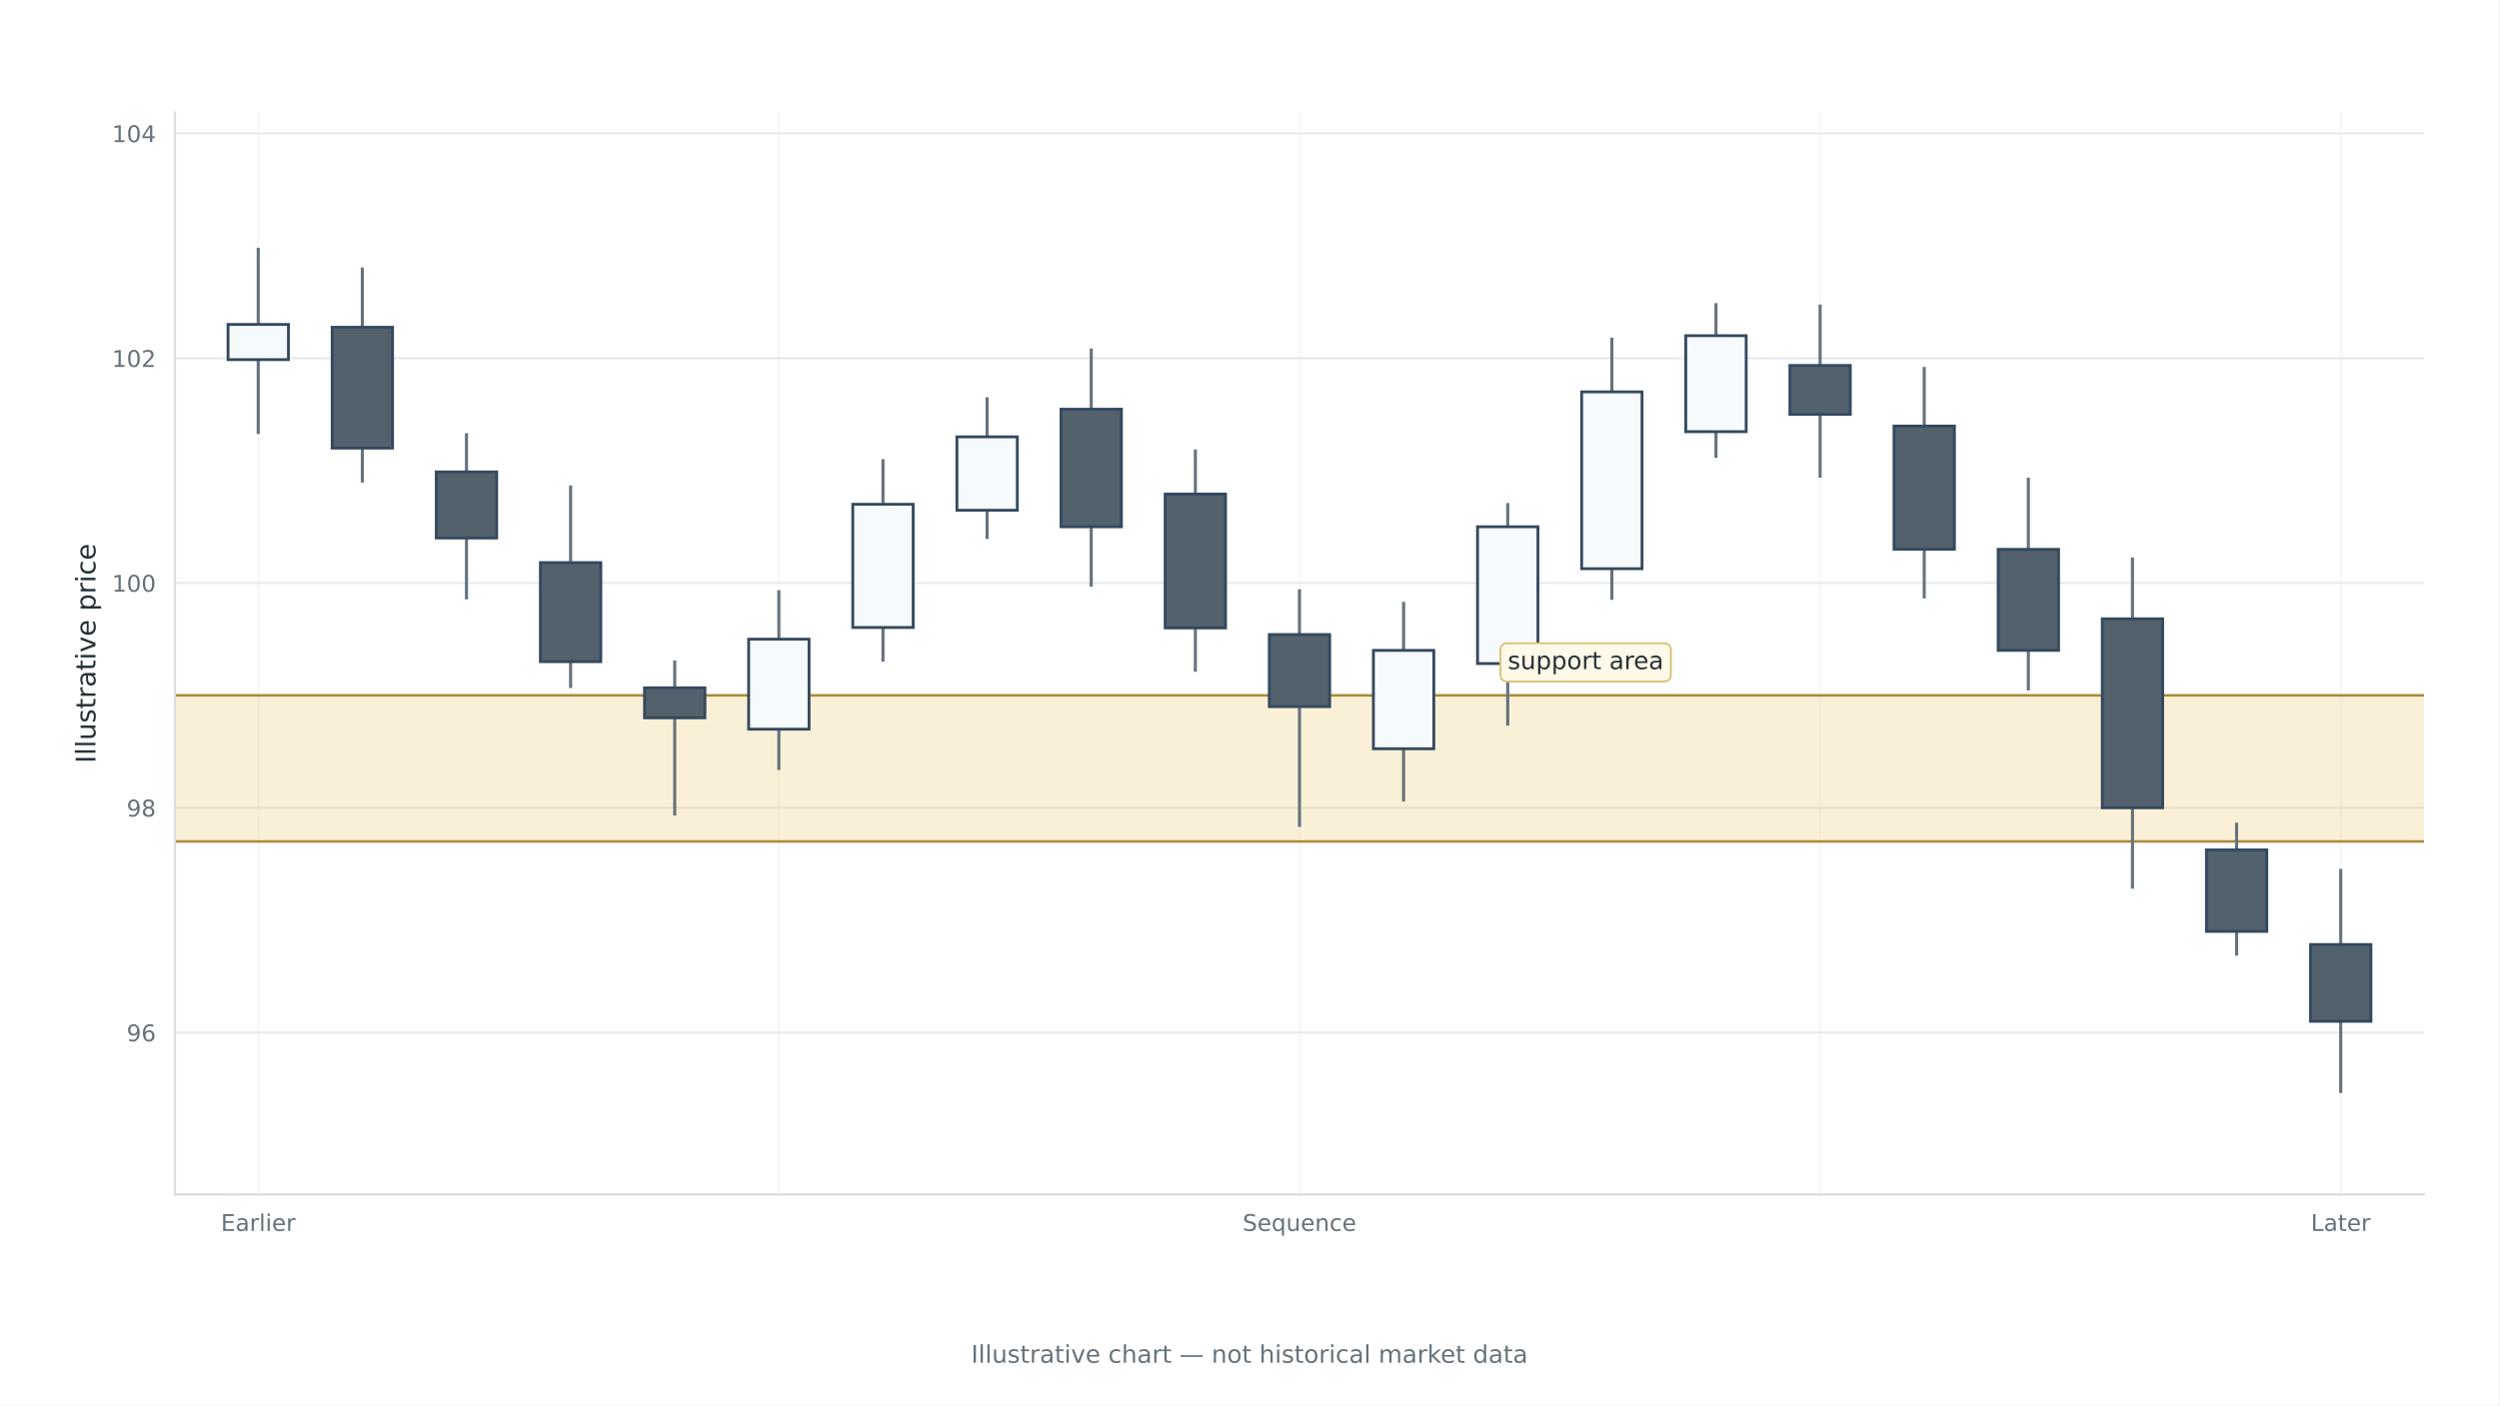
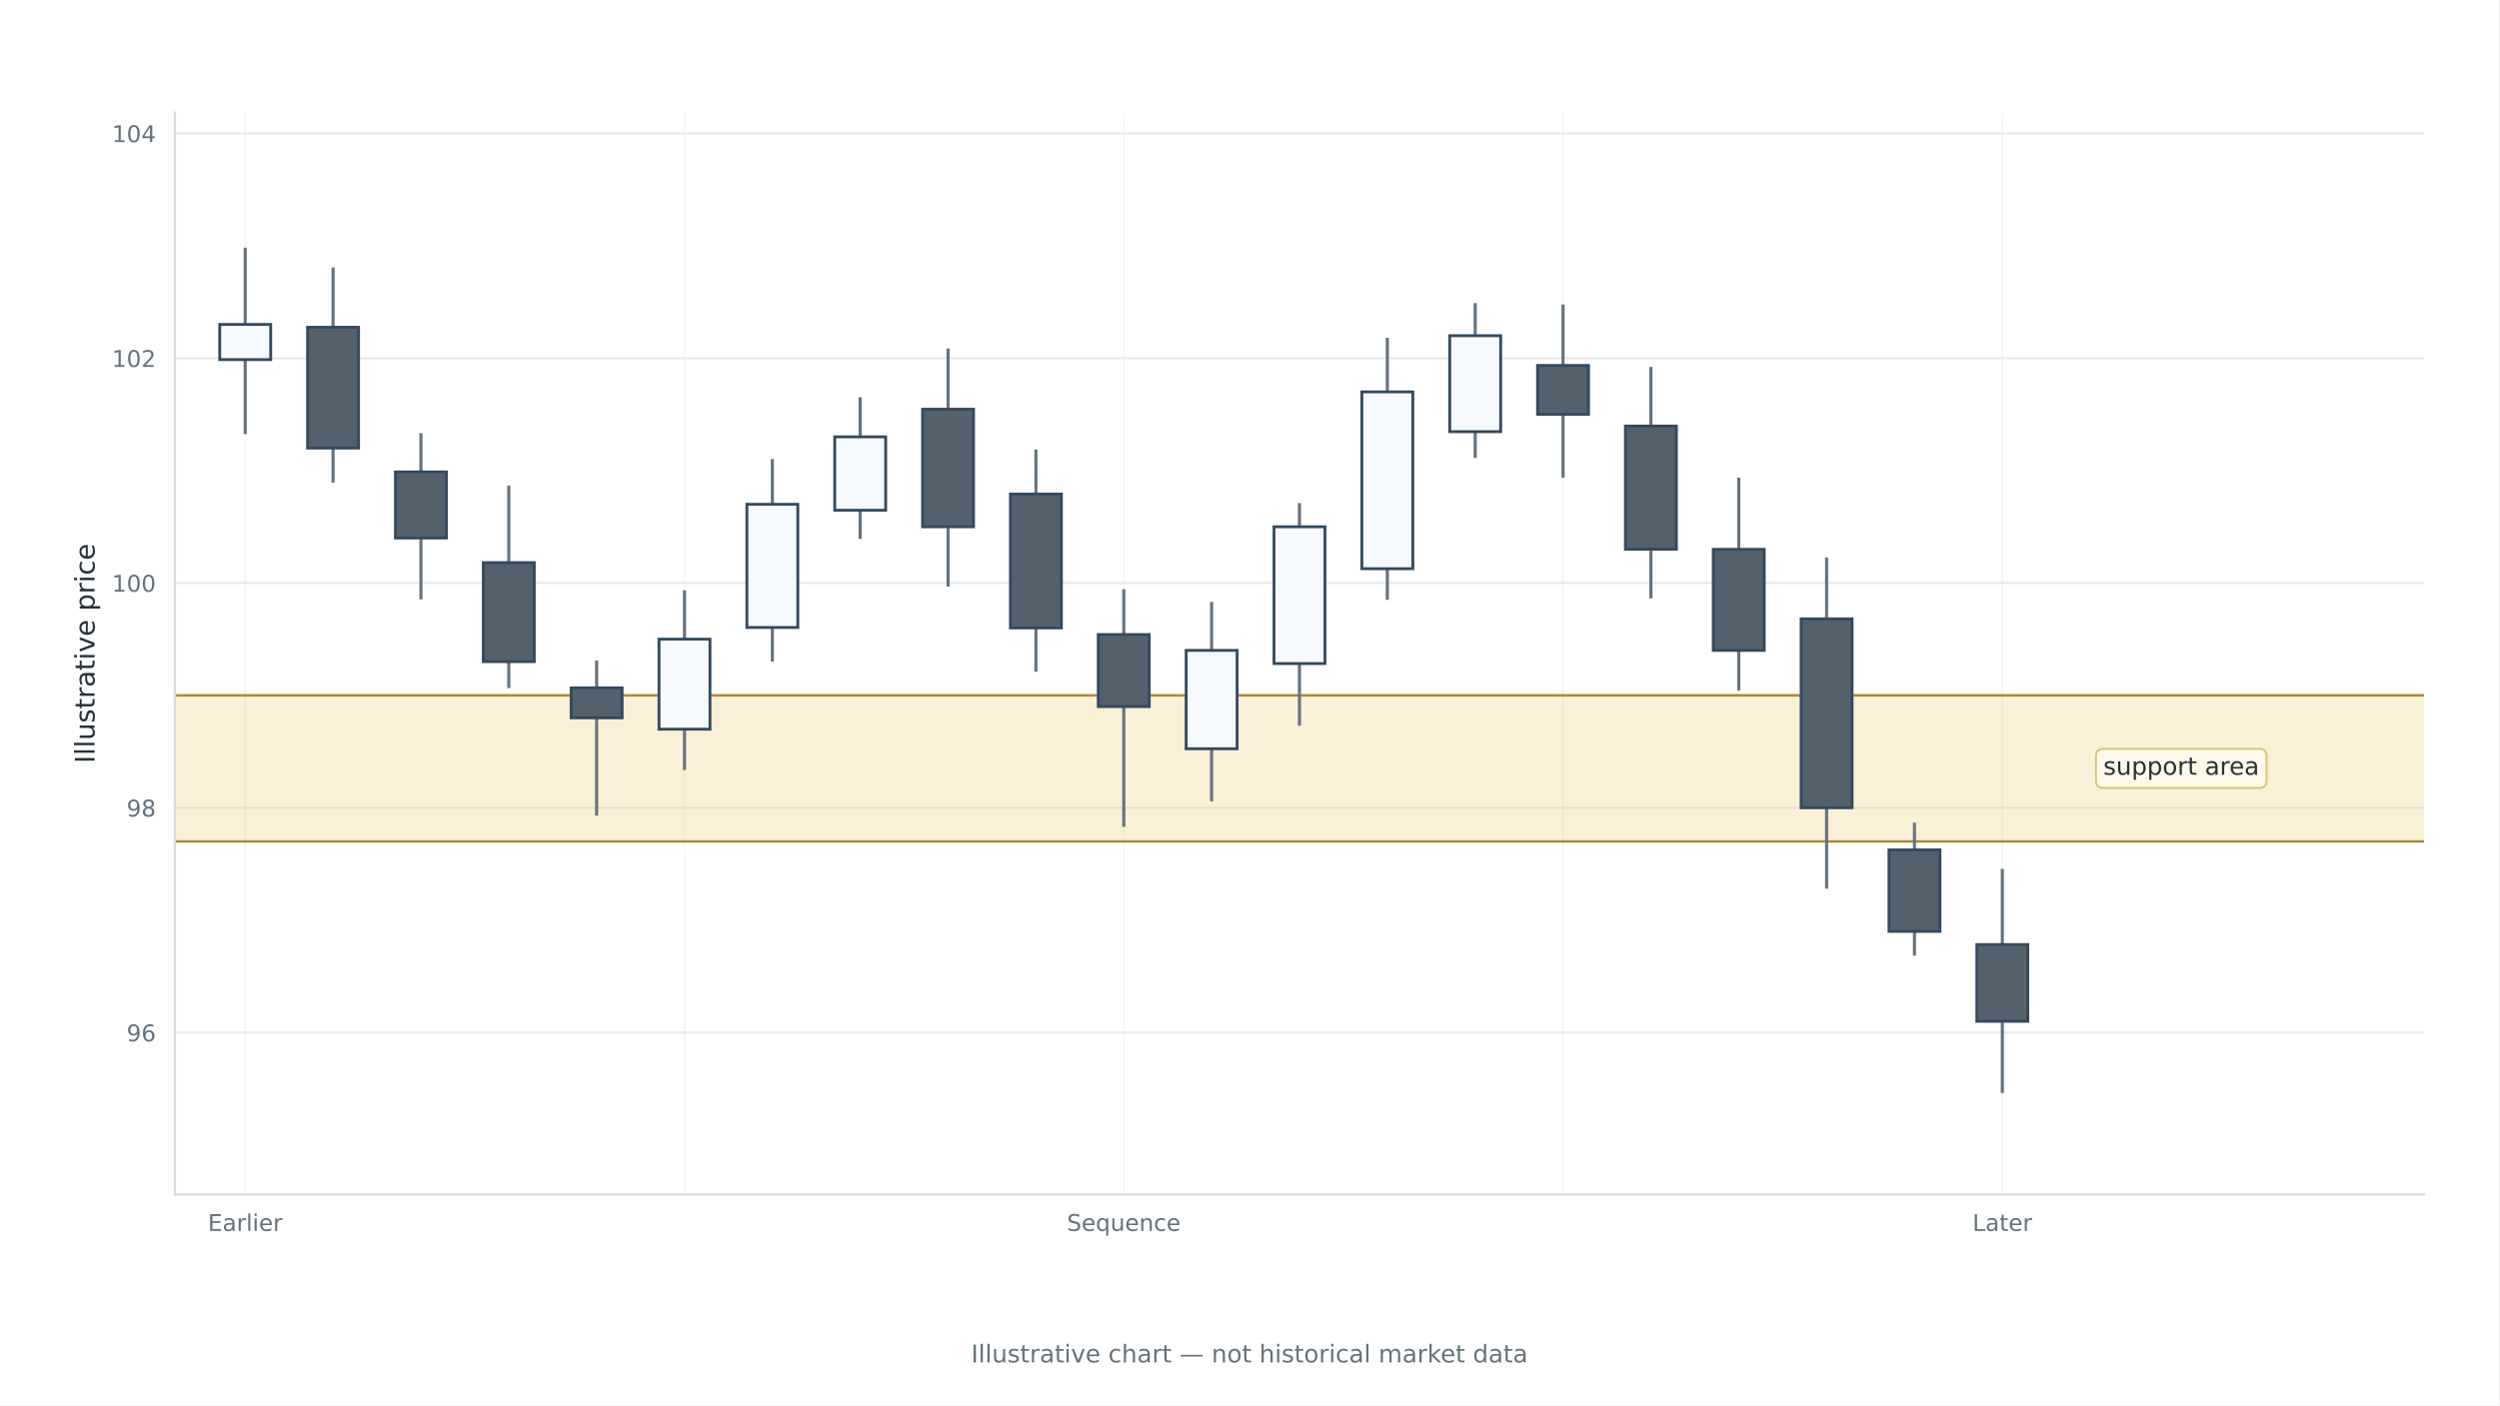
<svg xmlns="http://www.w3.org/2000/svg" width="921.6pt" height="518.4pt" viewBox="0 0 921.6 518.4" version="1.1">
  <defs>
    <style type="text/css">*{stroke-linejoin: round; stroke-linecap: butt}</style>
  </defs>
  <g id="figure_1">
    <g id="patch_1">
      <path d="M 0 518.4  L 921.6 518.4  L 921.6 0  L 0 0  z " style="fill: #ffffff" />
    </g>
    <g id="axes_1">
      <g id="patch_2">
        <path d="M 64.512 440.64  L 893.952 440.64  L 893.952 41.472  L 64.512 41.472  z " style="fill: #ffffff" />
      </g>
      <g id="matplotlib.axis_1">
        <g id="xtick_1">
          <g id="line2d_1">
-             <path d="M 95.232 440.64  L 95.232 41.472  " clip-path="url(#p717961ea0f)" style="fill: none; stroke: #f2f4f5; stroke-width: 0.55; stroke-linecap: square" />
+             <path d="M 90.432 440.64  L 90.432 41.472  " clip-path="url(#pea5bcab713)" style="fill: none; stroke: #f2f4f5; stroke-width: 0.55; stroke-linecap: square" />
          </g>
          <g id="line2d_2" />
          <g id="text_1">
-             <text style="font-size: 8.5px; font-family: 'DejaVu Sans'; text-anchor: middle; fill: #66727b" x="95.232" y="454.099" transform="rotate(-0 95.232 454.0987)">Earlier</text>
+             <text style="font-size: 8.5px; font-family: 'DejaVu Sans'; text-anchor: middle; fill: #66727b" x="90.432" y="454.099" transform="rotate(-0 90.432 454.0987)">Earlier</text>
          </g>
        </g>
        <g id="xtick_2">
          <g id="line2d_3">
-             <path d="M 287.232 440.64  L 287.232 41.472  " clip-path="url(#p717961ea0f)" style="fill: none; stroke: #f2f4f5; stroke-width: 0.55; stroke-linecap: square" />
+             <path d="M 252.432 440.64  L 252.432 41.472  " clip-path="url(#pea5bcab713)" style="fill: none; stroke: #f2f4f5; stroke-width: 0.55; stroke-linecap: square" />
          </g>
          <g id="line2d_4" />
        </g>
        <g id="xtick_3">
          <g id="line2d_5">
-             <path d="M 479.232 440.64  L 479.232 41.472  " clip-path="url(#p717961ea0f)" style="fill: none; stroke: #f2f4f5; stroke-width: 0.55; stroke-linecap: square" />
+             <path d="M 414.432 440.64  L 414.432 41.472  " clip-path="url(#pea5bcab713)" style="fill: none; stroke: #f2f4f5; stroke-width: 0.55; stroke-linecap: square" />
          </g>
          <g id="line2d_6" />
          <g id="text_2">
-             <text style="font-size: 8.5px; font-family: 'DejaVu Sans'; text-anchor: middle; fill: #66727b" x="479.232" y="454.099" transform="rotate(-0 479.232 454.0987)">Sequence</text>
+             <text style="font-size: 8.5px; font-family: 'DejaVu Sans'; text-anchor: middle; fill: #66727b" x="414.432" y="454.098" transform="rotate(-0 414.432 454.098)">Sequence</text>
          </g>
        </g>
        <g id="xtick_4">
          <g id="line2d_7">
-             <path d="M 671.232 440.64  L 671.232 41.472  " clip-path="url(#p717961ea0f)" style="fill: none; stroke: #f2f4f5; stroke-width: 0.55; stroke-linecap: square" />
+             <path d="M 576.432 440.64  L 576.432 41.472  " clip-path="url(#pea5bcab713)" style="fill: none; stroke: #f2f4f5; stroke-width: 0.55; stroke-linecap: square" />
          </g>
          <g id="line2d_8" />
        </g>
        <g id="xtick_5">
          <g id="line2d_9">
-             <path d="M 863.232 440.64  L 863.232 41.472  " clip-path="url(#p717961ea0f)" style="fill: none; stroke: #f2f4f5; stroke-width: 0.55; stroke-linecap: square" />
+             <path d="M 738.432 440.64  L 738.432 41.472  " clip-path="url(#pea5bcab713)" style="fill: none; stroke: #f2f4f5; stroke-width: 0.55; stroke-linecap: square" />
          </g>
          <g id="line2d_10" />
          <g id="text_3">
-             <text style="font-size: 8.5px; font-family: 'DejaVu Sans'; text-anchor: middle; fill: #66727b" x="863.232" y="454.099" transform="rotate(-0 863.232 454.0987)">Later</text>
+             <text style="font-size: 8.5px; font-family: 'DejaVu Sans'; text-anchor: middle; fill: #66727b" x="738.432" y="454.098" transform="rotate(-0 738.432 454.098)">Later</text>
          </g>
        </g>
      </g>
      <g id="matplotlib.axis_2">
        <g id="ytick_1">
          <g id="line2d_11">
-             <path d="M 64.512 380.91  L 893.952 380.91  " clip-path="url(#p717961ea0f)" style="fill: none; stroke: #e7eaed; stroke-width: 0.8; stroke-linecap: square" />
+             <path d="M 64.512 380.91  L 893.952 380.91  " clip-path="url(#pea5bcab713)" style="fill: none; stroke: #e7eaed; stroke-width: 0.8; stroke-linecap: square" />
          </g>
          <g id="line2d_12" />
          <g id="text_4">
-             <text style="font-size: 8.5px; font-family: 'DejaVu Sans'; text-anchor: end; fill: #66727b" x="57.512" y="384.14" transform="rotate(-0 57.512 384.1398)">96</text>
+             <text style="font-size: 8.5px; font-family: 'DejaVu Sans'; text-anchor: end; fill: #66727b" x="57.512" y="384.139" transform="rotate(-0 57.512 384.1394)">96</text>
          </g>
        </g>
        <g id="ytick_2">
          <g id="line2d_13">
-             <path d="M 64.512 297.983  L 893.952 297.983  " clip-path="url(#p717961ea0f)" style="fill: none; stroke: #e7eaed; stroke-width: 0.8; stroke-linecap: square" />
+             <path d="M 64.512 297.983  L 893.952 297.983  " clip-path="url(#pea5bcab713)" style="fill: none; stroke: #e7eaed; stroke-width: 0.8; stroke-linecap: square" />
          </g>
          <g id="line2d_14" />
          <g id="text_5">
-             <text style="font-size: 8.5px; font-family: 'DejaVu Sans'; text-anchor: end; fill: #66727b" x="57.512" y="301.212" transform="rotate(-0 57.512 301.212)">98</text>
+             <text style="font-size: 8.5px; font-family: 'DejaVu Sans'; text-anchor: end; fill: #66727b" x="57.512" y="301.212" transform="rotate(-0 57.512 301.2116)">98</text>
          </g>
        </g>
        <g id="ytick_3">
          <g id="line2d_15">
-             <path d="M 64.512 215.055  L 893.952 215.055  " clip-path="url(#p717961ea0f)" style="fill: none; stroke: #e7eaed; stroke-width: 0.8; stroke-linecap: square" />
+             <path d="M 64.512 215.055  L 893.952 215.055  " clip-path="url(#pea5bcab713)" style="fill: none; stroke: #e7eaed; stroke-width: 0.8; stroke-linecap: square" />
          </g>
          <g id="line2d_16" />
          <g id="text_6">
-             <text style="font-size: 8.5px; font-family: 'DejaVu Sans'; text-anchor: end; fill: #66727b" x="57.512" y="218.284" transform="rotate(-0 57.512 218.2842)">100</text>
+             <text style="font-size: 8.5px; font-family: 'DejaVu Sans'; text-anchor: end; fill: #66727b" x="57.512" y="218.284" transform="rotate(-0 57.512 218.2838)">100</text>
          </g>
        </g>
        <g id="ytick_4">
          <g id="line2d_17">
-             <path d="M 64.512 132.127  L 893.952 132.127  " clip-path="url(#p717961ea0f)" style="fill: none; stroke: #e7eaed; stroke-width: 0.8; stroke-linecap: square" />
+             <path d="M 64.512 132.127  L 893.952 132.127  " clip-path="url(#pea5bcab713)" style="fill: none; stroke: #e7eaed; stroke-width: 0.8; stroke-linecap: square" />
          </g>
          <g id="line2d_18" />
          <g id="text_7">
-             <text style="font-size: 8.5px; font-family: 'DejaVu Sans'; text-anchor: end; fill: #66727b" x="57.512" y="135.356" transform="rotate(-0 57.512 135.3564)">102</text>
+             <text style="font-size: 8.5px; font-family: 'DejaVu Sans'; text-anchor: end; fill: #66727b" x="57.512" y="135.356" transform="rotate(-0 57.512 135.356)">102</text>
          </g>
        </g>
        <g id="ytick_5">
          <g id="line2d_19">
-             <path d="M 64.512 49.199  L 893.952 49.199  " clip-path="url(#p717961ea0f)" style="fill: none; stroke: #e7eaed; stroke-width: 0.8; stroke-linecap: square" />
+             <path d="M 64.512 49.199  L 893.952 49.199  " clip-path="url(#pea5bcab713)" style="fill: none; stroke: #e7eaed; stroke-width: 0.8; stroke-linecap: square" />
          </g>
          <g id="line2d_20" />
          <g id="text_8">
-             <text style="font-size: 8.5px; font-family: 'DejaVu Sans'; text-anchor: end; fill: #66727b" x="57.512" y="52.429" transform="rotate(-0 57.512 52.42855)">104</text>
+             <text style="font-size: 8.5px; font-family: 'DejaVu Sans'; text-anchor: end; fill: #66727b" x="57.512" y="52.428" transform="rotate(-0 57.512 52.42822)">104</text>
          </g>
        </g>
        <g id="text_9">
-           <text style="font-size: 10px; font-family: 'DejaVu Sans'; text-anchor: middle; fill: #263238" x="35.208" y="241.056" transform="rotate(-90 35.20794 241.056)">Illustrative price</text>
+           <text style="font-size: 10px; font-family: 'DejaVu Sans'; text-anchor: middle; fill: #263238" x="34.885" y="241.056" transform="rotate(-90 34.88528 241.056)">Illustrative price</text>
        </g>
      </g>
      <g id="patch_3">
-         <path d="M 64.512 310.422  L 893.952 310.422  L 893.952 256.519  L 64.512 256.519  z " clip-path="url(#p717961ea0f)" style="fill: #e7c76d; opacity: 0.27" />
+         <path d="M 64.512 310.422  L 893.952 310.422  L 893.952 256.519  L 64.512 256.519  z " clip-path="url(#pea5bcab713)" style="fill: #e7c76d; opacity: 0.27" />
      </g>
      <g id="line2d_21">
-         <path d="M 64.512 310.422  L 893.952 310.422  " clip-path="url(#p717961ea0f)" style="fill: none; stroke: #9d781b; stroke-opacity: 0.85; stroke-width: 0.95; stroke-linecap: square" />
+         <path d="M 64.512 310.422  L 893.952 310.422  " clip-path="url(#pea5bcab713)" style="fill: none; stroke: #9d781b; stroke-opacity: 0.85; stroke-width: 0.95; stroke-linecap: square" />
      </g>
      <g id="line2d_22">
-         <path d="M 64.512 256.519  L 893.952 256.519  " clip-path="url(#p717961ea0f)" style="fill: none; stroke: #9d781b; stroke-opacity: 0.85; stroke-width: 0.95; stroke-linecap: square" />
+         <path d="M 64.512 256.519  L 893.952 256.519  " clip-path="url(#pea5bcab713)" style="fill: none; stroke: #9d781b; stroke-opacity: 0.85; stroke-width: 0.95; stroke-linecap: square" />
      </g>
      <g id="patch_4">
        <path d="M 64.512 440.64  L 64.512 41.472  " style="fill: none; stroke: #d8dde1; stroke-width: 0.8; stroke-linejoin: miter; stroke-linecap: square" />
      </g>
      <g id="patch_5">
        <path d="M 64.512 440.64  L 893.952 440.64  " style="fill: none; stroke: #d8dde1; stroke-width: 0.8; stroke-linejoin: miter; stroke-linecap: square" />
      </g>
      <g id="LineCollection_1">
-         <path d="M 95.232 160.115  L 95.232 91.368  " clip-path="url(#p717961ea0f)" style="fill: none; stroke: #66737d; stroke-width: 1.15" />
+         <path d="M 90.432 160.115  L 90.432 91.368  " clip-path="url(#pea5bcab713)" style="fill: none; stroke: #66737d; stroke-width: 1.15" />
      </g>
      <g id="LineCollection_2">
-         <path d="M 133.632 178.028  L 133.632 98.666  " clip-path="url(#p717961ea0f)" style="fill: none; stroke: #66737d; stroke-width: 1.15" />
+         <path d="M 122.832 178.028  L 122.832 98.666  " clip-path="url(#pea5bcab713)" style="fill: none; stroke: #66737d; stroke-width: 1.15" />
      </g>
      <g id="LineCollection_3">
-         <path d="M 172.032 221.109  L 172.032 159.783  " clip-path="url(#p717961ea0f)" style="fill: none; stroke: #66737d; stroke-width: 1.15" />
+         <path d="M 155.232 221.109  L 155.232 159.783  " clip-path="url(#pea5bcab713)" style="fill: none; stroke: #66737d; stroke-width: 1.15" />
      </g>
      <g id="LineCollection_4">
-         <path d="M 210.432 253.824  L 210.432 179.106  " clip-path="url(#p717961ea0f)" style="fill: none; stroke: #66737d; stroke-width: 1.15" />
+         <path d="M 187.632 253.824  L 187.632 179.106  " clip-path="url(#pea5bcab713)" style="fill: none; stroke: #66737d; stroke-width: 1.15" />
      </g>
      <g id="LineCollection_5">
-         <path d="M 248.832 300.885  L 248.832 243.623  " clip-path="url(#p717961ea0f)" style="fill: none; stroke: #66737d; stroke-width: 1.15" />
+         <path d="M 220.032 300.885  L 220.032 243.623  " clip-path="url(#pea5bcab713)" style="fill: none; stroke: #66737d; stroke-width: 1.15" />
      </g>
      <g id="LineCollection_6">
-         <path d="M 287.232 284.051  L 287.232 217.709  " clip-path="url(#p717961ea0f)" style="fill: none; stroke: #66737d; stroke-width: 1.15" />
+         <path d="M 252.432 284.051  L 252.432 217.709  " clip-path="url(#pea5bcab713)" style="fill: none; stroke: #66737d; stroke-width: 1.15" />
      </g>
      <g id="LineCollection_7">
-         <path d="M 325.632 244.08  L 325.632 169.362  " clip-path="url(#p717961ea0f)" style="fill: none; stroke: #66737d; stroke-width: 1.15" />
+         <path d="M 284.832 244.08  L 284.832 169.362  " clip-path="url(#pea5bcab713)" style="fill: none; stroke: #66737d; stroke-width: 1.15" />
      </g>
      <g id="LineCollection_8">
-         <path d="M 364.032 198.801  L 364.032 146.556  " clip-path="url(#p717961ea0f)" style="fill: none; stroke: #66737d; stroke-width: 1.15" />
+         <path d="M 317.232 198.801  L 317.232 146.556  " clip-path="url(#pea5bcab713)" style="fill: none; stroke: #66737d; stroke-width: 1.15" />
      </g>
      <g id="LineCollection_9">
-         <path d="M 402.432 216.382  L 402.432 128.561  " clip-path="url(#p717961ea0f)" style="fill: none; stroke: #66737d; stroke-width: 1.15" />
+         <path d="M 349.632 216.382  L 349.632 128.561  " clip-path="url(#pea5bcab713)" style="fill: none; stroke: #66737d; stroke-width: 1.15" />
      </g>
      <g id="LineCollection_10">
-         <path d="M 440.832 247.811  L 440.832 165.796  " clip-path="url(#p717961ea0f)" style="fill: none; stroke: #66737d; stroke-width: 1.15" />
+         <path d="M 382.032 247.811  L 382.032 165.796  " clip-path="url(#pea5bcab713)" style="fill: none; stroke: #66737d; stroke-width: 1.15" />
      </g>
      <g id="LineCollection_11">
-         <path d="M 479.232 305.031  L 479.232 217.377  " clip-path="url(#p717961ea0f)" style="fill: none; stroke: #66737d; stroke-width: 1.15" />
+         <path d="M 414.432 305.031  L 414.432 217.377  " clip-path="url(#pea5bcab713)" style="fill: none; stroke: #66737d; stroke-width: 1.15" />
      </g>
      <g id="LineCollection_12">
-         <path d="M 517.632 295.619  L 517.632 222.021  " clip-path="url(#p717961ea0f)" style="fill: none; stroke: #66737d; stroke-width: 1.15" />
+         <path d="M 446.832 295.619  L 446.832 222.021  " clip-path="url(#pea5bcab713)" style="fill: none; stroke: #66737d; stroke-width: 1.15" />
      </g>
      <g id="LineCollection_13">
-         <path d="M 556.032 267.714  L 556.032 185.574  " clip-path="url(#p717961ea0f)" style="fill: none; stroke: #66737d; stroke-width: 1.15" />
+         <path d="M 479.232 267.714  L 479.232 185.574  " clip-path="url(#pea5bcab713)" style="fill: none; stroke: #66737d; stroke-width: 1.15" />
      </g>
      <g id="LineCollection_14">
-         <path d="M 594.432 221.274  L 594.432 124.581  " clip-path="url(#p717961ea0f)" style="fill: none; stroke: #66737d; stroke-width: 1.15" />
+         <path d="M 511.632 221.274  L 511.632 124.581  " clip-path="url(#pea5bcab713)" style="fill: none; stroke: #66737d; stroke-width: 1.15" />
      </g>
      <g id="LineCollection_15">
-         <path d="M 632.832 168.905  L 632.832 111.81  " clip-path="url(#p717961ea0f)" style="fill: none; stroke: #66737d; stroke-width: 1.15" />
+         <path d="M 544.032 168.905  L 544.032 111.81  " clip-path="url(#pea5bcab713)" style="fill: none; stroke: #66737d; stroke-width: 1.15" />
      </g>
      <g id="LineCollection_16">
-         <path d="M 671.232 176.245  L 671.232 112.349  " clip-path="url(#p717961ea0f)" style="fill: none; stroke: #66737d; stroke-width: 1.15" />
+         <path d="M 576.432 176.245  L 576.432 112.349  " clip-path="url(#pea5bcab713)" style="fill: none; stroke: #66737d; stroke-width: 1.15" />
      </g>
      <g id="LineCollection_17">
-         <path d="M 709.632 220.777  L 709.632 135.361  " clip-path="url(#p717961ea0f)" style="fill: none; stroke: #66737d; stroke-width: 1.15" />
+         <path d="M 608.832 220.777  L 608.832 135.361  " clip-path="url(#pea5bcab713)" style="fill: none; stroke: #66737d; stroke-width: 1.15" />
      </g>
      <g id="LineCollection_18">
-         <path d="M 748.032 254.694  L 748.032 176.203  " clip-path="url(#p717961ea0f)" style="fill: none; stroke: #66737d; stroke-width: 1.15" />
+         <path d="M 641.232 254.694  L 641.232 176.203  " clip-path="url(#pea5bcab713)" style="fill: none; stroke: #66737d; stroke-width: 1.15" />
      </g>
      <g id="LineCollection_19">
-         <path d="M 786.432 327.837  L 786.432 205.643  " clip-path="url(#p717961ea0f)" style="fill: none; stroke: #66737d; stroke-width: 1.15" />
+         <path d="M 673.632 327.837  L 673.632 205.643  " clip-path="url(#pea5bcab713)" style="fill: none; stroke: #66737d; stroke-width: 1.15" />
      </g>
      <g id="LineCollection_20">
-         <path d="M 824.832 352.549  L 824.832 303.497  " clip-path="url(#p717961ea0f)" style="fill: none; stroke: #66737d; stroke-width: 1.15" />
+         <path d="M 706.032 352.549  L 706.032 303.497  " clip-path="url(#pea5bcab713)" style="fill: none; stroke: #66737d; stroke-width: 1.15" />
      </g>
      <g id="LineCollection_21">
-         <path d="M 863.232 403.218  L 863.232 320.539  " clip-path="url(#p717961ea0f)" style="fill: none; stroke: #66737d; stroke-width: 1.15" />
+         <path d="M 738.432 403.218  L 738.432 320.539  " clip-path="url(#pea5bcab713)" style="fill: none; stroke: #66737d; stroke-width: 1.15" />
      </g>
      <g id="patch_6">
-         <path d="M 84.096 132.666  L 106.368 132.666  L 106.368 119.688  L 84.096 119.688  z " clip-path="url(#p717961ea0f)" style="fill: #f7fafc; stroke: #34495e; stroke-width: 1.05; stroke-linejoin: miter" />
+         <path d="M 81.036 132.666  L 99.828 132.666  L 99.828 119.688  L 81.036 119.688  z " clip-path="url(#pea5bcab713)" style="fill: #f7fafc; stroke: #34495e; stroke-width: 1.05; stroke-linejoin: miter" />
      </g>
      <g id="patch_7">
-         <path d="M 122.496 165.298  L 144.768 165.298  L 144.768 120.724  L 122.496 120.724  z " clip-path="url(#p717961ea0f)" style="fill: #52616b; stroke: #34495e; stroke-width: 1.05; stroke-linejoin: miter" />
+         <path d="M 113.436 165.298  L 132.228 165.298  L 132.228 120.724  L 113.436 120.724  z " clip-path="url(#pea5bcab713)" style="fill: #52616b; stroke: #34495e; stroke-width: 1.05; stroke-linejoin: miter" />
      </g>
      <g id="patch_8">
-         <path d="M 160.896 198.469  L 183.168 198.469  L 183.168 174.088  L 160.896 174.088  z " clip-path="url(#p717961ea0f)" style="fill: #52616b; stroke: #34495e; stroke-width: 1.05; stroke-linejoin: miter" />
+         <path d="M 145.836 198.469  L 164.628 198.469  L 164.628 174.088  L 145.836 174.088  z " clip-path="url(#pea5bcab713)" style="fill: #52616b; stroke: #34495e; stroke-width: 1.05; stroke-linejoin: miter" />
      </g>
      <g id="patch_9">
-         <path d="M 199.296 244.08  L 221.568 244.08  L 221.568 207.55  L 199.296 207.55  z " clip-path="url(#p717961ea0f)" style="fill: #52616b; stroke: #34495e; stroke-width: 1.05; stroke-linejoin: miter" />
+         <path d="M 178.236 244.08  L 197.028 244.08  L 197.028 207.55  L 178.236 207.55  z " clip-path="url(#pea5bcab713)" style="fill: #52616b; stroke: #34495e; stroke-width: 1.05; stroke-linejoin: miter" />
      </g>
      <g id="patch_10">
-         <path d="M 237.696 264.811  L 259.968 264.811  L 259.968 253.741  L 237.696 253.741  z " clip-path="url(#p717961ea0f)" style="fill: #52616b; stroke: #34495e; stroke-width: 1.05; stroke-linejoin: miter" />
+         <path d="M 210.636 264.811  L 229.428 264.811  L 229.428 253.741  L 210.636 253.741  z " clip-path="url(#pea5bcab713)" style="fill: #52616b; stroke: #34495e; stroke-width: 1.05; stroke-linejoin: miter" />
      </g>
      <g id="patch_11">
-         <path d="M 276.096 268.999  L 298.368 268.999  L 298.368 235.787  L 276.096 235.787  z " clip-path="url(#p717961ea0f)" style="fill: #f7fafc; stroke: #34495e; stroke-width: 1.05; stroke-linejoin: miter" />
+         <path d="M 243.036 268.999  L 261.828 268.999  L 261.828 235.787  L 243.036 235.787  z " clip-path="url(#pea5bcab713)" style="fill: #f7fafc; stroke: #34495e; stroke-width: 1.05; stroke-linejoin: miter" />
      </g>
      <g id="patch_12">
-         <path d="M 314.496 231.475  L 336.768 231.475  L 336.768 186.03  L 314.496 186.03  z " clip-path="url(#p717961ea0f)" style="fill: #f7fafc; stroke: #34495e; stroke-width: 1.05; stroke-linejoin: miter" />
+         <path d="M 275.436 231.475  L 294.228 231.475  L 294.228 186.03  L 275.436 186.03  z " clip-path="url(#pea5bcab713)" style="fill: #f7fafc; stroke: #34495e; stroke-width: 1.05; stroke-linejoin: miter" />
      </g>
      <g id="patch_13">
-         <path d="M 352.896 188.228  L 375.168 188.228  L 375.168 161.152  L 352.896 161.152  z " clip-path="url(#p717961ea0f)" style="fill: #f7fafc; stroke: #34495e; stroke-width: 1.05; stroke-linejoin: miter" />
+         <path d="M 307.836 188.228  L 326.628 188.228  L 326.628 161.152  L 307.836 161.152  z " clip-path="url(#pea5bcab713)" style="fill: #f7fafc; stroke: #34495e; stroke-width: 1.05; stroke-linejoin: miter" />
      </g>
      <g id="patch_14">
-         <path d="M 391.296 194.323  L 413.568 194.323  L 413.568 150.952  L 391.296 150.952  z " clip-path="url(#p717961ea0f)" style="fill: #52616b; stroke: #34495e; stroke-width: 1.05; stroke-linejoin: miter" />
+         <path d="M 340.236 194.323  L 359.028 194.323  L 359.028 150.952  L 340.236 150.952  z " clip-path="url(#pea5bcab713)" style="fill: #52616b; stroke: #34495e; stroke-width: 1.05; stroke-linejoin: miter" />
      </g>
      <g id="patch_15">
-         <path d="M 429.696 231.64  L 451.968 231.64  L 451.968 182.257  L 429.696 182.257  z " clip-path="url(#p717961ea0f)" style="fill: #52616b; stroke: #34495e; stroke-width: 1.05; stroke-linejoin: miter" />
+         <path d="M 372.636 231.64  L 391.428 231.64  L 391.428 182.257  L 372.636 182.257  z " clip-path="url(#pea5bcab713)" style="fill: #52616b; stroke: #34495e; stroke-width: 1.05; stroke-linejoin: miter" />
      </g>
      <g id="patch_16">
-         <path d="M 468.096 260.665  L 490.368 260.665  L 490.368 234.087  L 468.096 234.087  z " clip-path="url(#p717961ea0f)" style="fill: #52616b; stroke: #34495e; stroke-width: 1.05; stroke-linejoin: miter" />
+         <path d="M 405.036 260.665  L 423.828 260.665  L 423.828 234.087  L 405.036 234.087  z " clip-path="url(#pea5bcab713)" style="fill: #52616b; stroke: #34495e; stroke-width: 1.05; stroke-linejoin: miter" />
      </g>
      <g id="patch_17">
-         <path d="M 506.496 276.214  L 528.768 276.214  L 528.768 239.933  L 506.496 239.933  z " clip-path="url(#p717961ea0f)" style="fill: #f7fafc; stroke: #34495e; stroke-width: 1.05; stroke-linejoin: miter" />
+         <path d="M 437.436 276.214  L 456.228 276.214  L 456.228 239.933  L 437.436 239.933  z " clip-path="url(#pea5bcab713)" style="fill: #f7fafc; stroke: #34495e; stroke-width: 1.05; stroke-linejoin: miter" />
      </g>
      <g id="patch_18">
-         <path d="M 544.896 244.784  L 567.168 244.784  L 567.168 194.323  L 544.896 194.323  z " clip-path="url(#p717961ea0f)" style="fill: #f7fafc; stroke: #34495e; stroke-width: 1.05; stroke-linejoin: miter" />
+         <path d="M 469.836 244.784  L 488.628 244.784  L 488.628 194.323  L 469.836 194.323  z " clip-path="url(#pea5bcab713)" style="fill: #f7fafc; stroke: #34495e; stroke-width: 1.05; stroke-linejoin: miter" />
      </g>
      <g id="patch_19">
-         <path d="M 583.296 209.789  L 605.568 209.789  L 605.568 144.566  L 583.296 144.566  z " clip-path="url(#p717961ea0f)" style="fill: #f7fafc; stroke: #34495e; stroke-width: 1.05; stroke-linejoin: miter" />
+         <path d="M 502.236 209.789  L 521.028 209.789  L 521.028 144.566  L 502.236 144.566  z " clip-path="url(#pea5bcab713)" style="fill: #f7fafc; stroke: #34495e; stroke-width: 1.05; stroke-linejoin: miter" />
      </g>
      <g id="patch_20">
-         <path d="M 621.696 159.244  L 643.968 159.244  L 643.968 123.834  L 621.696 123.834  z " clip-path="url(#p717961ea0f)" style="fill: #f7fafc; stroke: #34495e; stroke-width: 1.05; stroke-linejoin: miter" />
+         <path d="M 534.636 159.244  L 553.428 159.244  L 553.428 123.834  L 534.636 123.834  z " clip-path="url(#pea5bcab713)" style="fill: #f7fafc; stroke: #34495e; stroke-width: 1.05; stroke-linejoin: miter" />
      </g>
      <g id="patch_21">
-         <path d="M 660.096 152.859  L 682.368 152.859  L 682.368 134.822  L 660.096 134.822  z " clip-path="url(#p717961ea0f)" style="fill: #52616b; stroke: #34495e; stroke-width: 1.05; stroke-linejoin: miter" />
+         <path d="M 567.036 152.859  L 585.828 152.859  L 585.828 134.822  L 567.036 134.822  z " clip-path="url(#pea5bcab713)" style="fill: #52616b; stroke: #34495e; stroke-width: 1.05; stroke-linejoin: miter" />
      </g>
      <g id="patch_22">
-         <path d="M 698.496 202.616  L 720.768 202.616  L 720.768 157.171  L 698.496 157.171  z " clip-path="url(#p717961ea0f)" style="fill: #52616b; stroke: #34495e; stroke-width: 1.05; stroke-linejoin: miter" />
+         <path d="M 599.436 202.616  L 618.228 202.616  L 618.228 157.171  L 599.436 157.171  z " clip-path="url(#pea5bcab713)" style="fill: #52616b; stroke: #34495e; stroke-width: 1.05; stroke-linejoin: miter" />
      </g>
      <g id="patch_23">
-         <path d="M 736.896 239.933  L 759.168 239.933  L 759.168 202.657  L 736.896 202.657  z " clip-path="url(#p717961ea0f)" style="fill: #52616b; stroke: #34495e; stroke-width: 1.05; stroke-linejoin: miter" />
+         <path d="M 631.836 239.933  L 650.628 239.933  L 650.628 202.657  L 631.836 202.657  z " clip-path="url(#pea5bcab713)" style="fill: #52616b; stroke: #34495e; stroke-width: 1.05; stroke-linejoin: miter" />
      </g>
      <g id="patch_24">
-         <path d="M 775.296 297.983  L 797.568 297.983  L 797.568 228.282  L 775.296 228.282  z " clip-path="url(#p717961ea0f)" style="fill: #52616b; stroke: #34495e; stroke-width: 1.05; stroke-linejoin: miter" />
+         <path d="M 664.236 297.983  L 683.028 297.983  L 683.028 228.282  L 664.236 228.282  z " clip-path="url(#pea5bcab713)" style="fill: #52616b; stroke: #34495e; stroke-width: 1.05; stroke-linejoin: miter" />
      </g>
      <g id="patch_25">
-         <path d="M 813.696 343.593  L 835.968 343.593  L 835.968 313.532  L 813.696 313.532  z " clip-path="url(#p717961ea0f)" style="fill: #52616b; stroke: #34495e; stroke-width: 1.05; stroke-linejoin: miter" />
+         <path d="M 696.636 343.593  L 715.428 343.593  L 715.428 313.532  L 696.636 313.532  z " clip-path="url(#pea5bcab713)" style="fill: #52616b; stroke: #34495e; stroke-width: 1.05; stroke-linejoin: miter" />
      </g>
      <g id="patch_26">
-         <path d="M 852.096 376.764  L 874.368 376.764  L 874.368 348.444  L 852.096 348.444  z " clip-path="url(#p717961ea0f)" style="fill: #52616b; stroke: #34495e; stroke-width: 1.05; stroke-linejoin: miter" />
+         <path d="M 729.036 376.764  L 747.828 376.764  L 747.828 348.444  L 729.036 348.444  z " clip-path="url(#pea5bcab713)" style="fill: #52616b; stroke: #34495e; stroke-width: 1.05; stroke-linejoin: miter" />
      </g>
      <g id="text_10">
        <g id="patch_27">
-           <path d="M 556.032 251.422  L 613.512 251.422  Q 616.212 251.422 616.212 248.722  L 616.212 240.012  Q 616.212 237.312 613.512 237.312  L 556.032 237.312  Q 553.332 237.312 553.332 240.012  L 553.332 248.722  Q 553.332 251.422 556.032 251.422  z " style="fill: #fff9e8; stroke: #d9c17a; stroke-width: 0.7; stroke-linejoin: miter" />
-         </g>
-         <text style="font-size: 9px; font-family: 'DejaVu Sans'; text-anchor: start; fill: #263238" x="556.032" y="246.851" transform="rotate(-0 556.032 246.8507)">support area</text>
+           <path d="M 775.692 290.67  L 833.177 290.67  Q 835.877 290.67 835.877 287.97  L 835.877 278.97  Q 835.877 276.27 833.177 276.27  L 775.692 276.27  Q 772.992 276.27 772.992 278.97  L 772.992 287.97  Q 772.992 290.67 775.692 290.67  z " style="fill: #fff9e8; stroke: #d9c17a; stroke-width: 0.7; stroke-linejoin: miter" />
+         </g>
+         <text style="font-size: 9px; font-family: 'DejaVu Sans'; text-anchor: start; fill: #263238" x="775.692" y="285.808" transform="rotate(-0 775.692 285.8081)">support area</text>
      </g>
    </g>
    <g id="text_11">
-       <text style="font-size: 9px; font-family: 'DejaVu Sans'; text-anchor: middle; fill: #66727b" x="460.8" y="502.739" transform="rotate(-0 460.8 502.7394)">Illustrative chart — not historical market data</text>
+       <text style="font-size: 9px; font-family: 'DejaVu Sans'; text-anchor: middle; fill: #66727b" x="460.8" y="502.594" transform="rotate(-0 460.8 502.5942)">Illustrative chart — not historical market data</text>
    </g>
  </g>
  <defs>
-     <clipPath id="p717961ea0f">
+     <clipPath id="pea5bcab713">
      <rect x="64.512" y="41.472" width="829.44" height="399.168" />
    </clipPath>
  </defs>
</svg>
